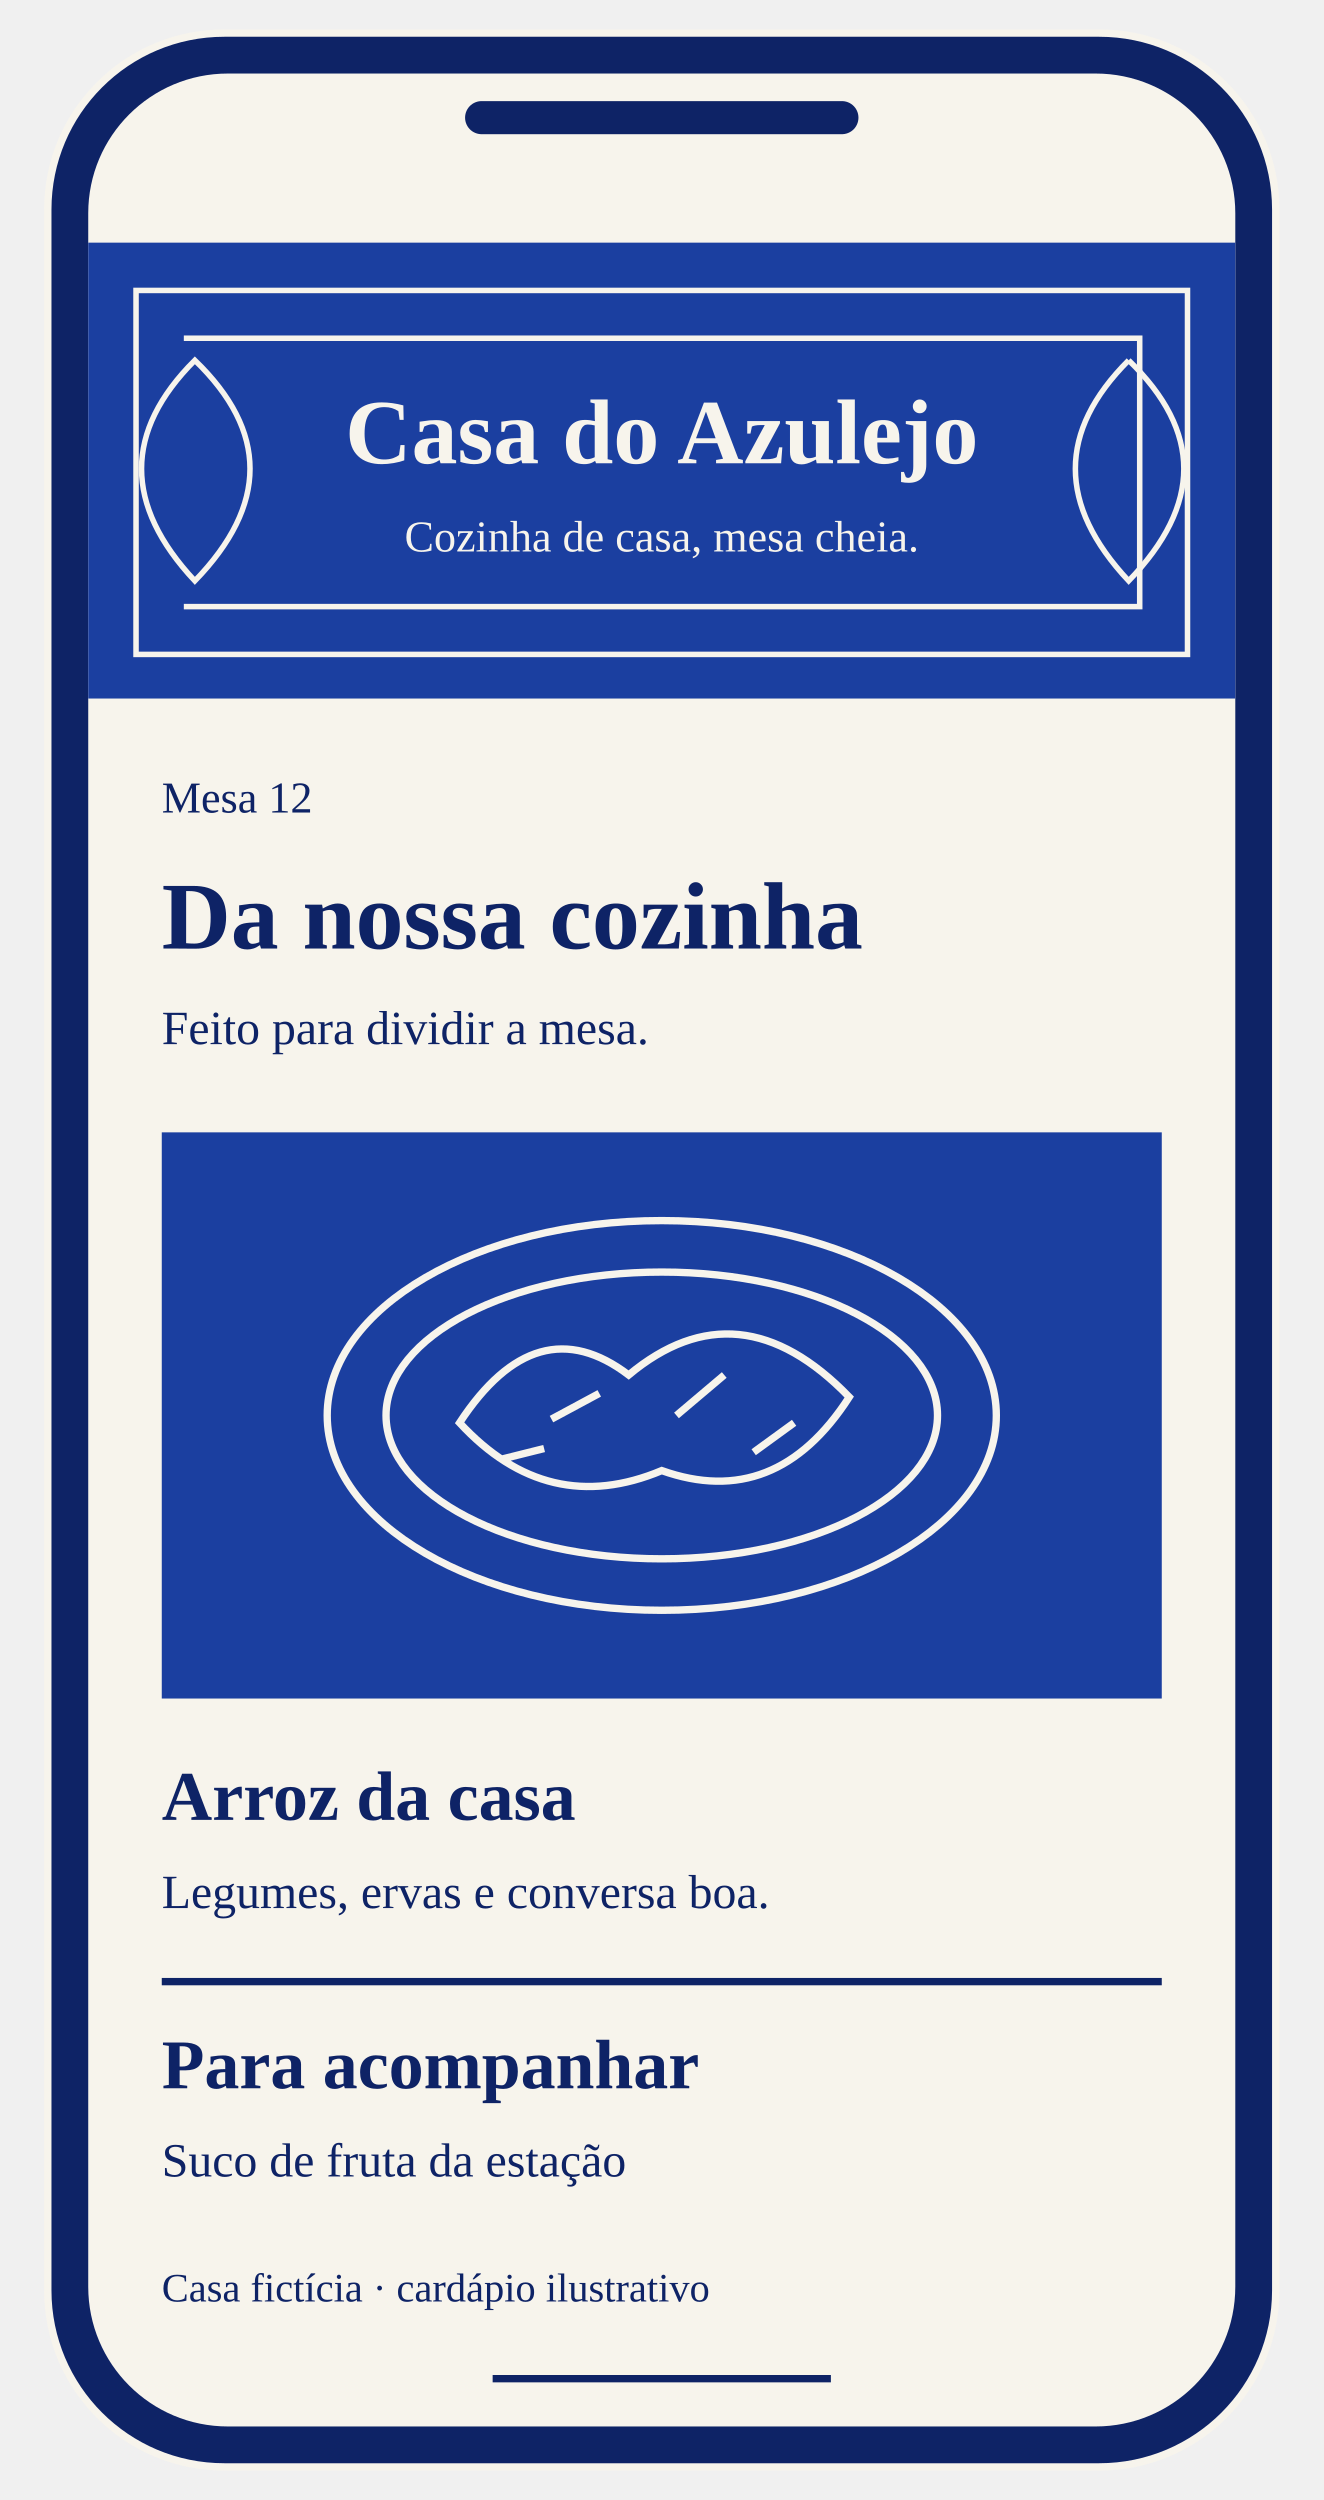
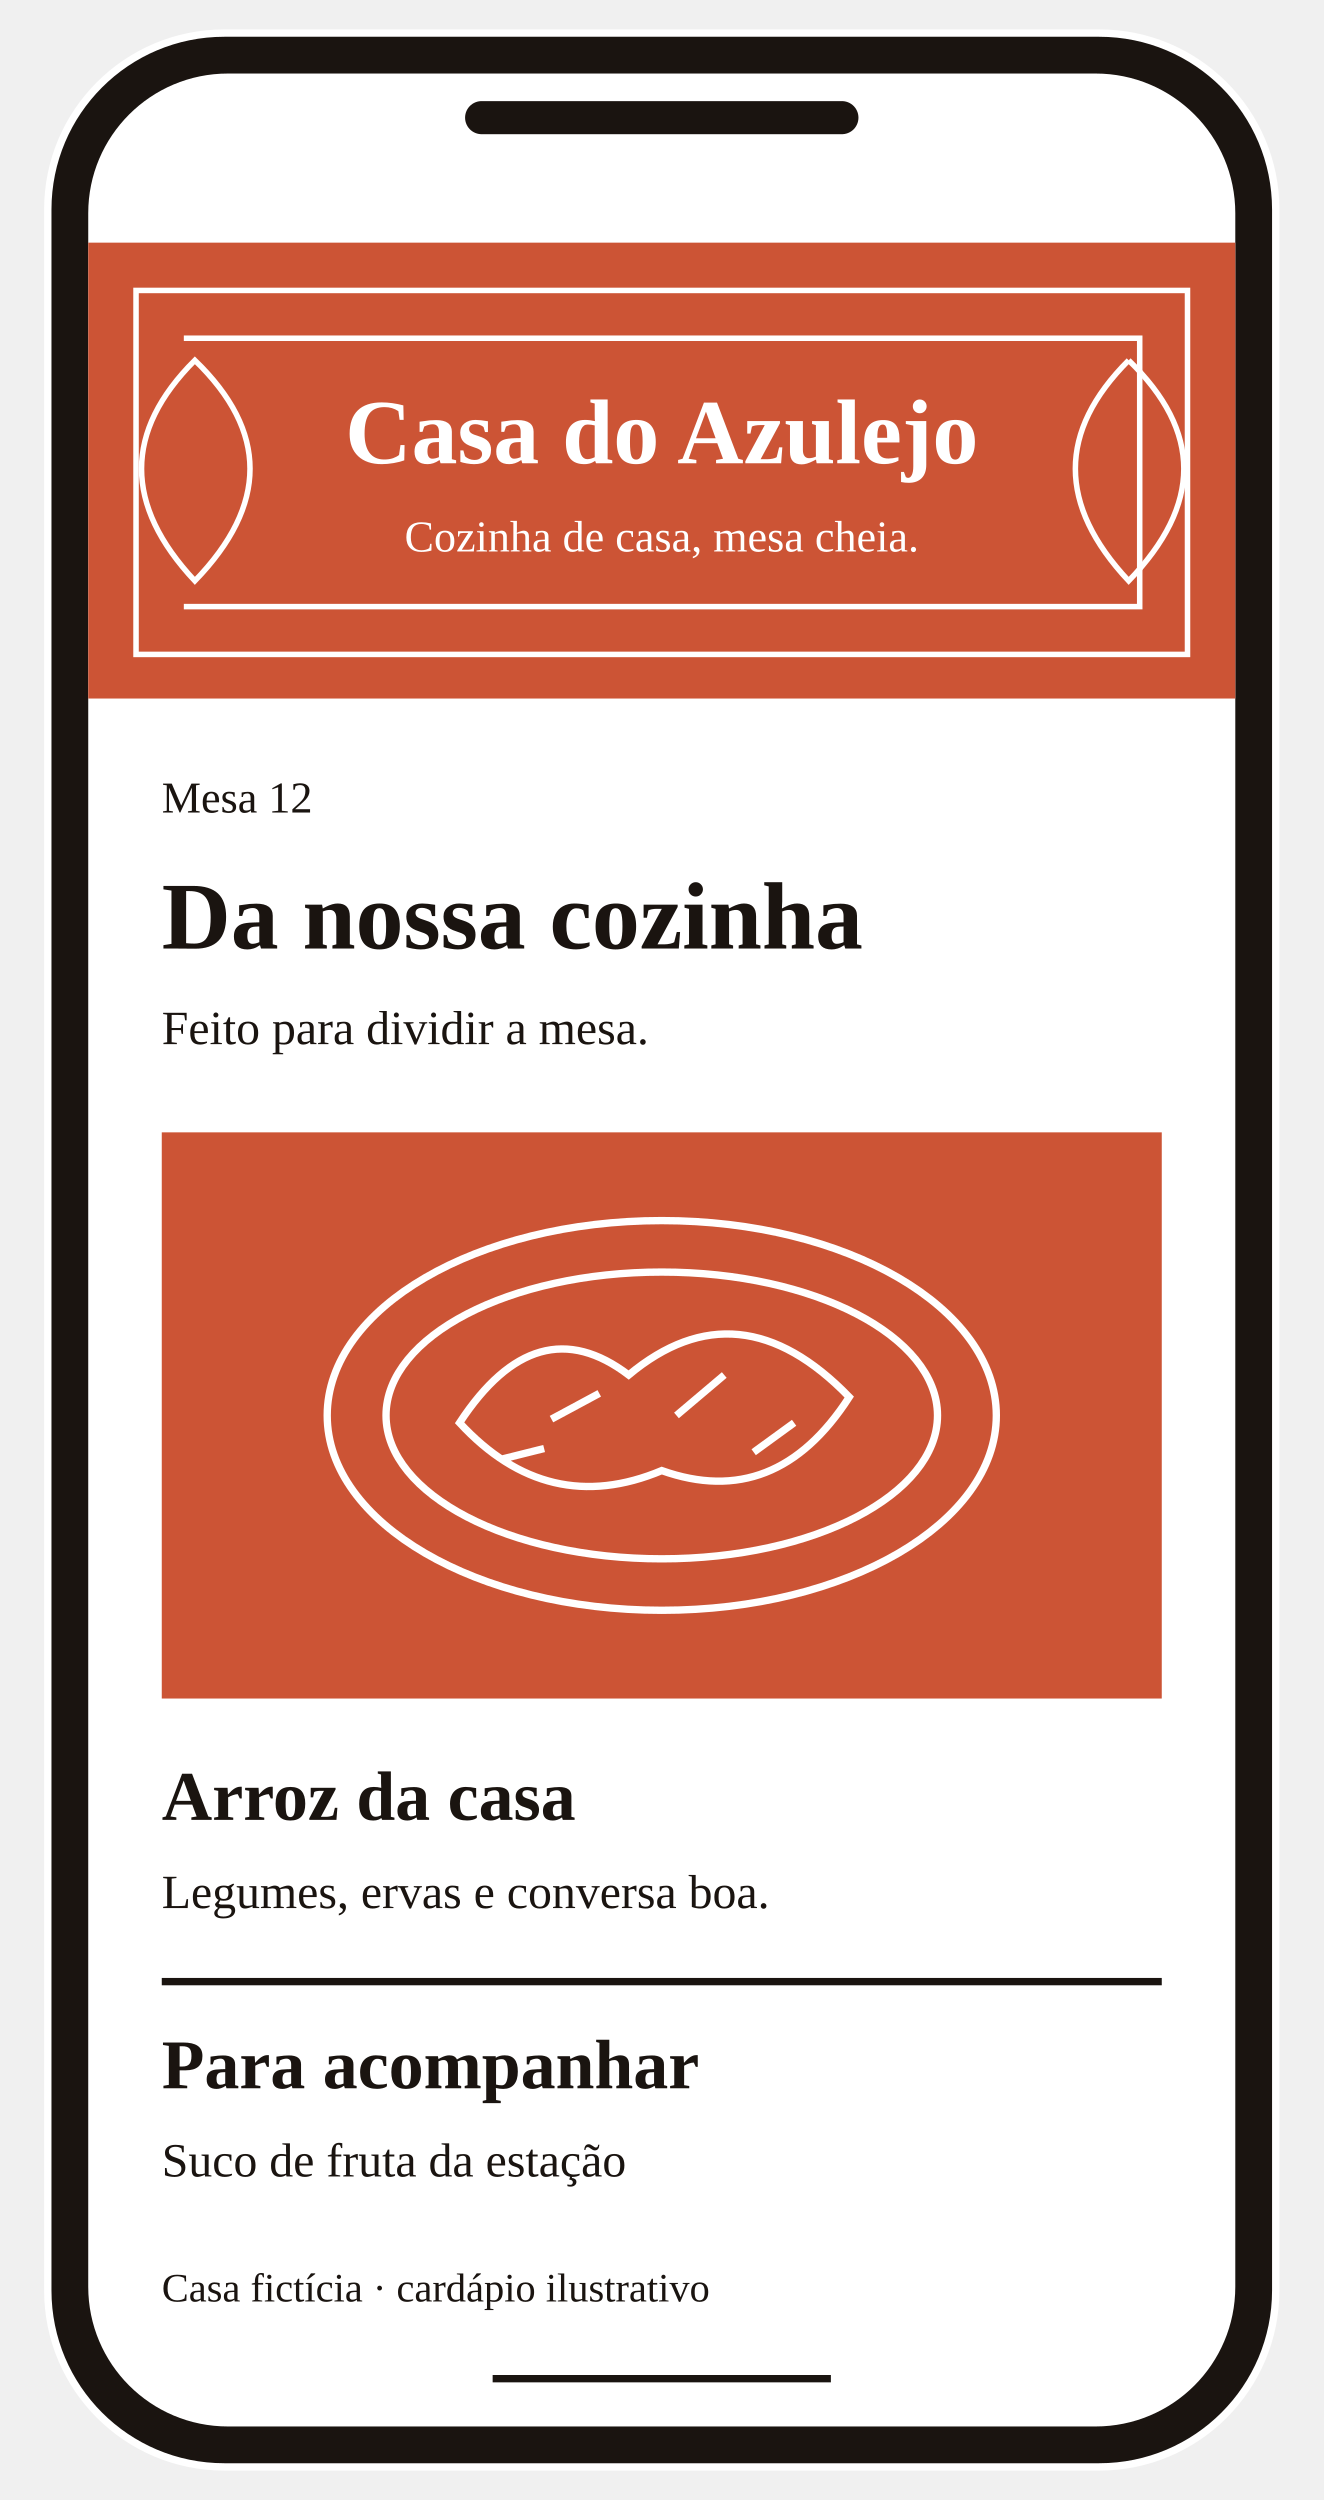
<svg xmlns="http://www.w3.org/2000/svg" id="cardapio" width="360" height="680" viewBox="0 0 360 680" fill="none">
-   <rect x="13" y="9" width="334" height="662" rx="48" fill="#0E2366" stroke="#F7F4EC" stroke-width="2" />
-   <rect x="24" y="20" width="312" height="640" rx="38" fill="#F7F4EC" />
-   <path d="M131 32H229" stroke="#0E2366" stroke-width="9" stroke-linecap="round" />
-   <path d="M24 66H336V190H24Z" fill="#1B3FA0" />
-   <g stroke="#F7F4EC" stroke-width="1.5">
+   <rect x="13" y="9" width="334" height="662" rx="48" fill="#1A1410" stroke="#FFFFFF" stroke-width="2" />
+   <rect x="24" y="20" width="312" height="640" rx="38" fill="#FFFFFF" />
+   <path d="M131 32H229" stroke="#1A1410" stroke-width="9" stroke-linecap="round" />
+   <path d="M24 66H336V190H24Z" fill="#CC5435" />
+   <g stroke="#FFFFFF" stroke-width="1.5">
    <path d="M37 79H323V178H37ZM50 92H310V165H50" />
    <path d="M53 98Q83 127 53 158Q24 127 53 98ZM307 98Q337 127 307 158Q278 127 307 98" />
  </g>
-   <g font-family="inherit" fill="#F7F4EC" text-anchor="middle">
+   <g font-family="inherit" fill="#FFFFFF" text-anchor="middle">
    <text x="180" y="126" font-size="25" font-weight="700">Casa do Azulejo</text>
    <text x="180" y="150" font-size="12">Cozinha de casa, mesa cheia.</text>
  </g>
-   <g font-family="inherit" fill="#0E2366">
+   <g font-family="inherit" fill="#1A1410">
    <text x="44" y="221" font-size="12">Mesa 12</text>
    <text x="44" y="258" font-size="26" font-weight="700">Da nossa cozinha</text>
    <text x="44" y="284" font-size="13">Feito para dividir a mesa.</text>
  </g>
-   <rect x="44" y="308" width="272" height="154" fill="#1B3FA0" />
-   <g stroke="#F7F4EC" stroke-width="2">
+   <rect x="44" y="308" width="272" height="154" fill="#CC5435" />
+   <g stroke="#FFFFFF" stroke-width="2">
    <ellipse cx="180" cy="385" rx="91" ry="53" />
    <ellipse cx="180" cy="385" rx="75" ry="39" />
    <path d="M125 387Q146 355 171 374Q201 349 231 380Q211 411 180 400Q149 413 125 387ZM150 386L163 379M184 385L197 374M205 395L216 387M136 397L148 394" />
  </g>
-   <g font-family="inherit" fill="#0E2366">
+   <g font-family="inherit" fill="#1A1410">
    <text x="44" y="495" font-size="19" font-weight="700">Arroz da casa</text>
    <text x="44" y="519" font-size="13">Legumes, ervas e conversa boa.</text>
    <text x="44" y="568" font-size="19" font-weight="700">Para acompanhar</text>
    <text x="44" y="592" font-size="13">Suco de fruta da estação</text>
    <text x="44" y="626" font-size="11">Casa fictícia · cardápio ilustrativo</text>
  </g>
-   <path d="M44 539H316M134 647H226" stroke="#0E2366" stroke-width="2" />
+   <path d="M44 539H316M134 647H226" stroke="#1A1410" stroke-width="2" />
</svg>
